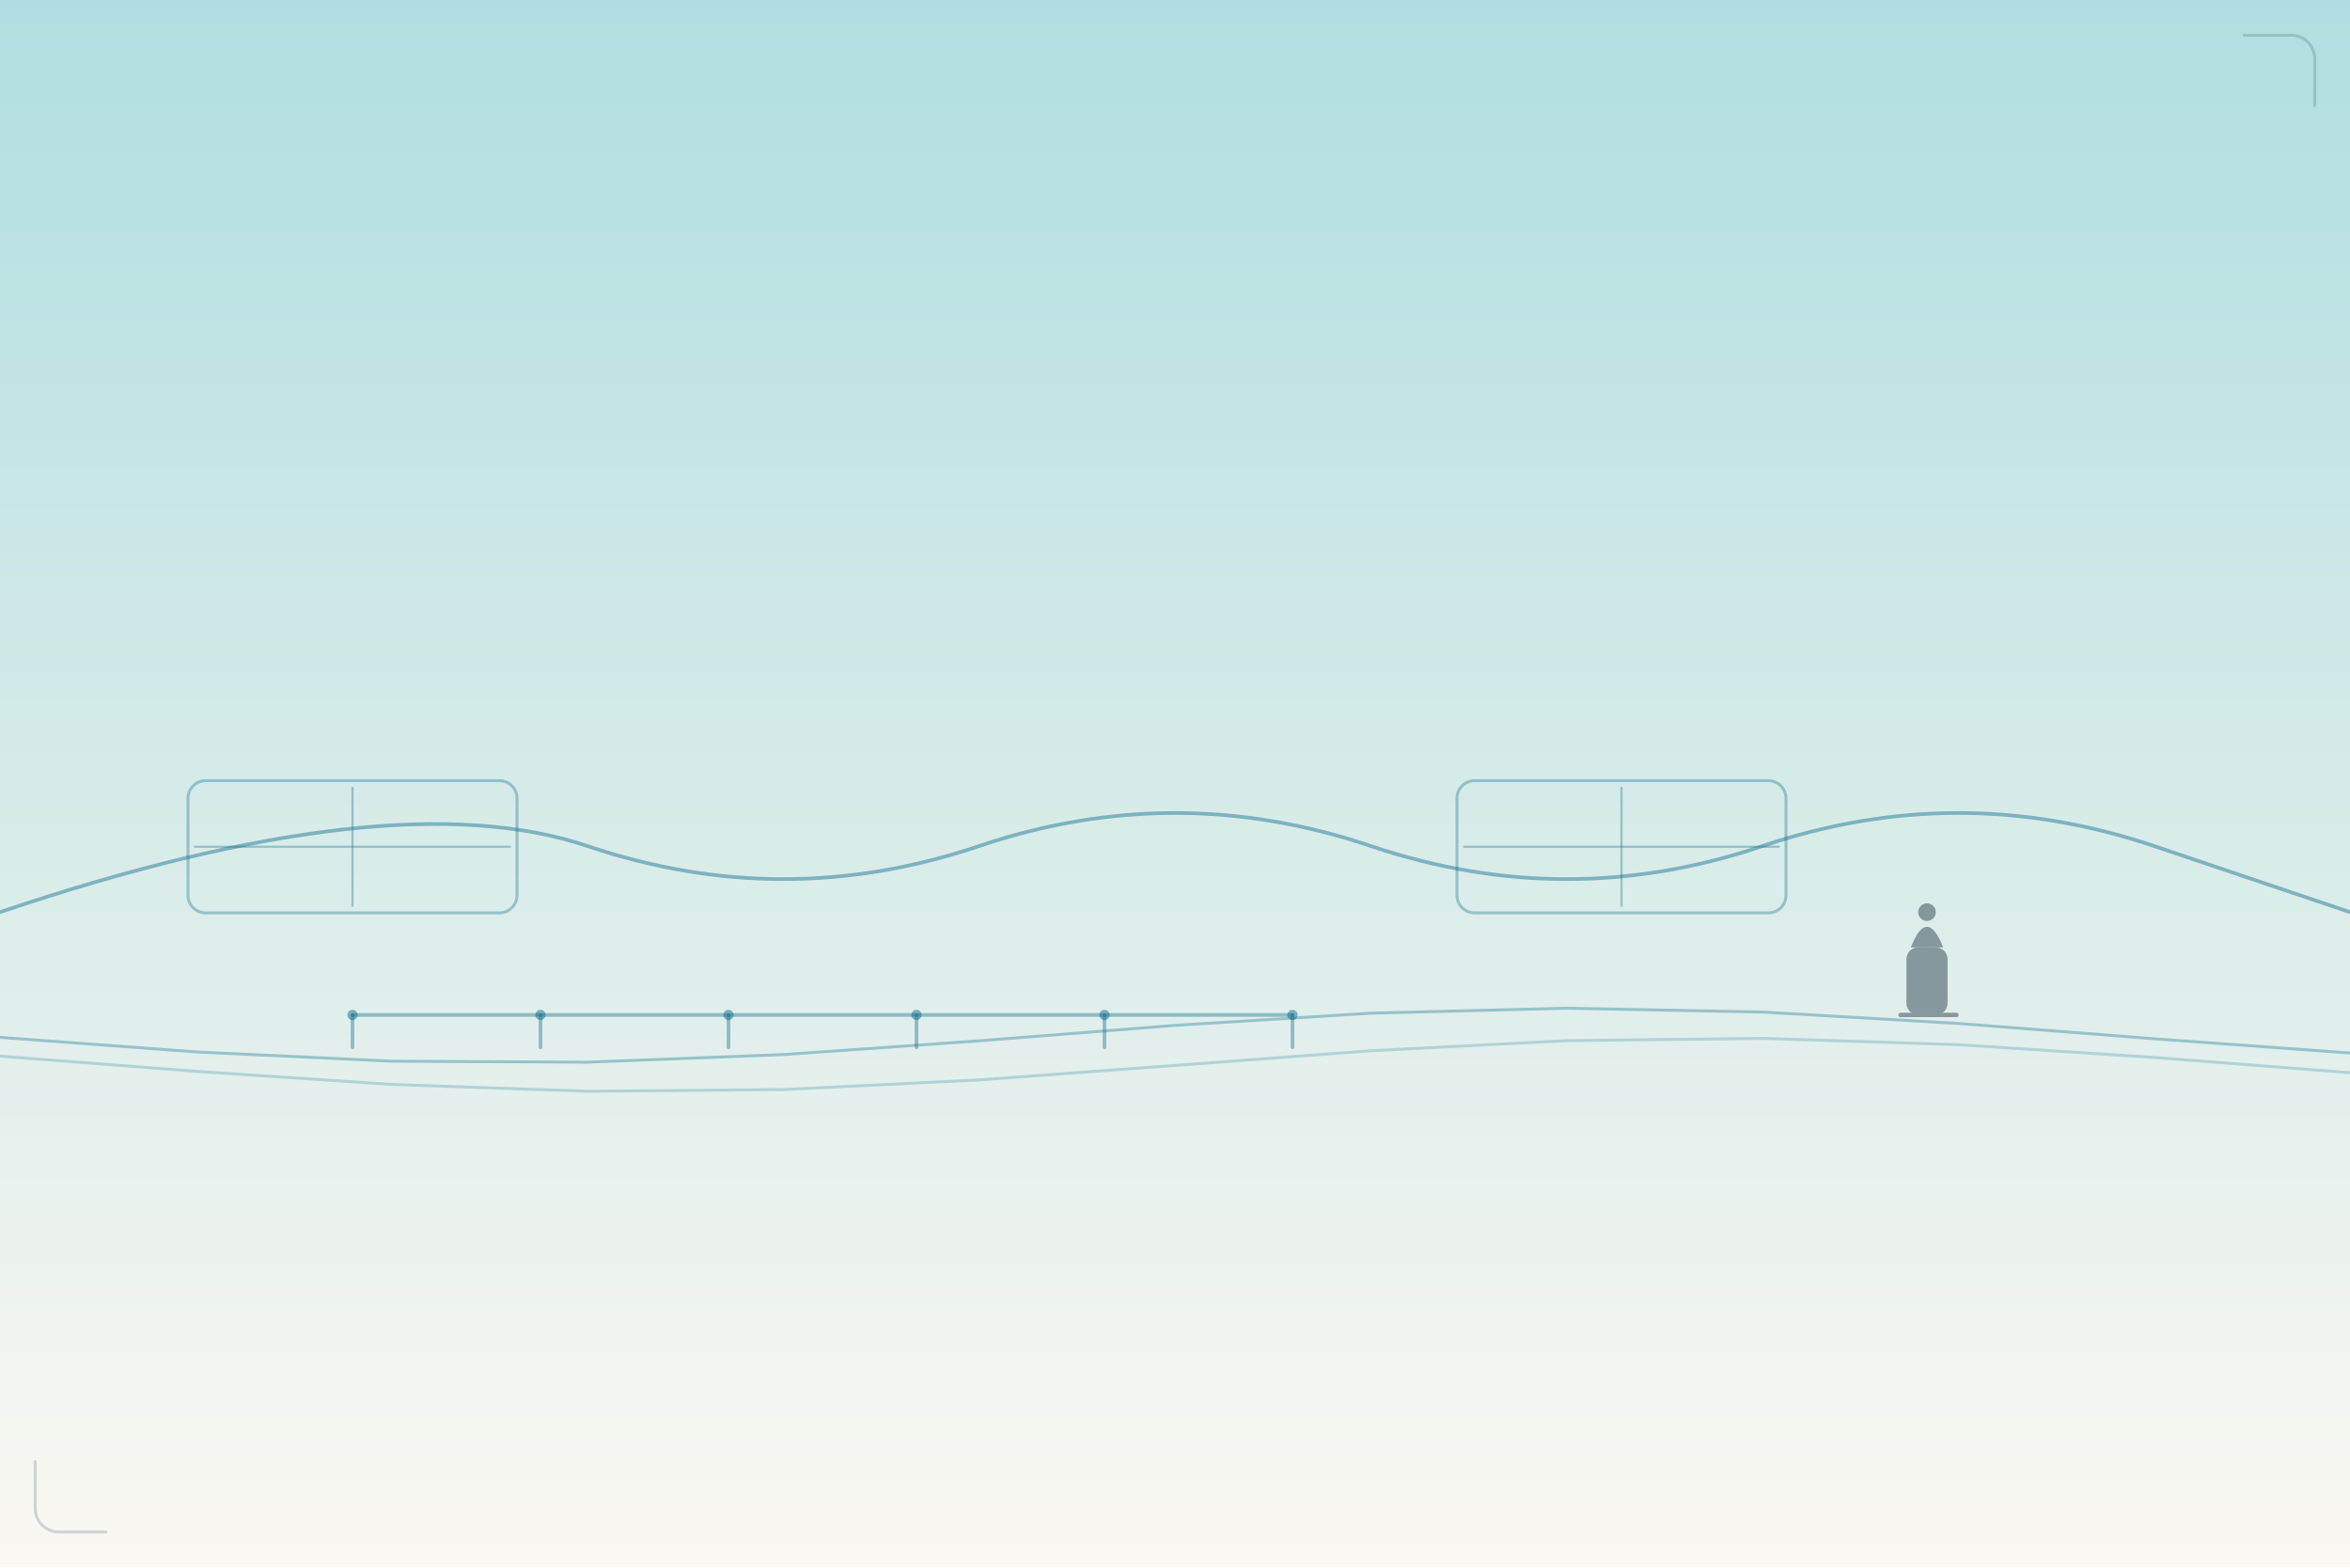
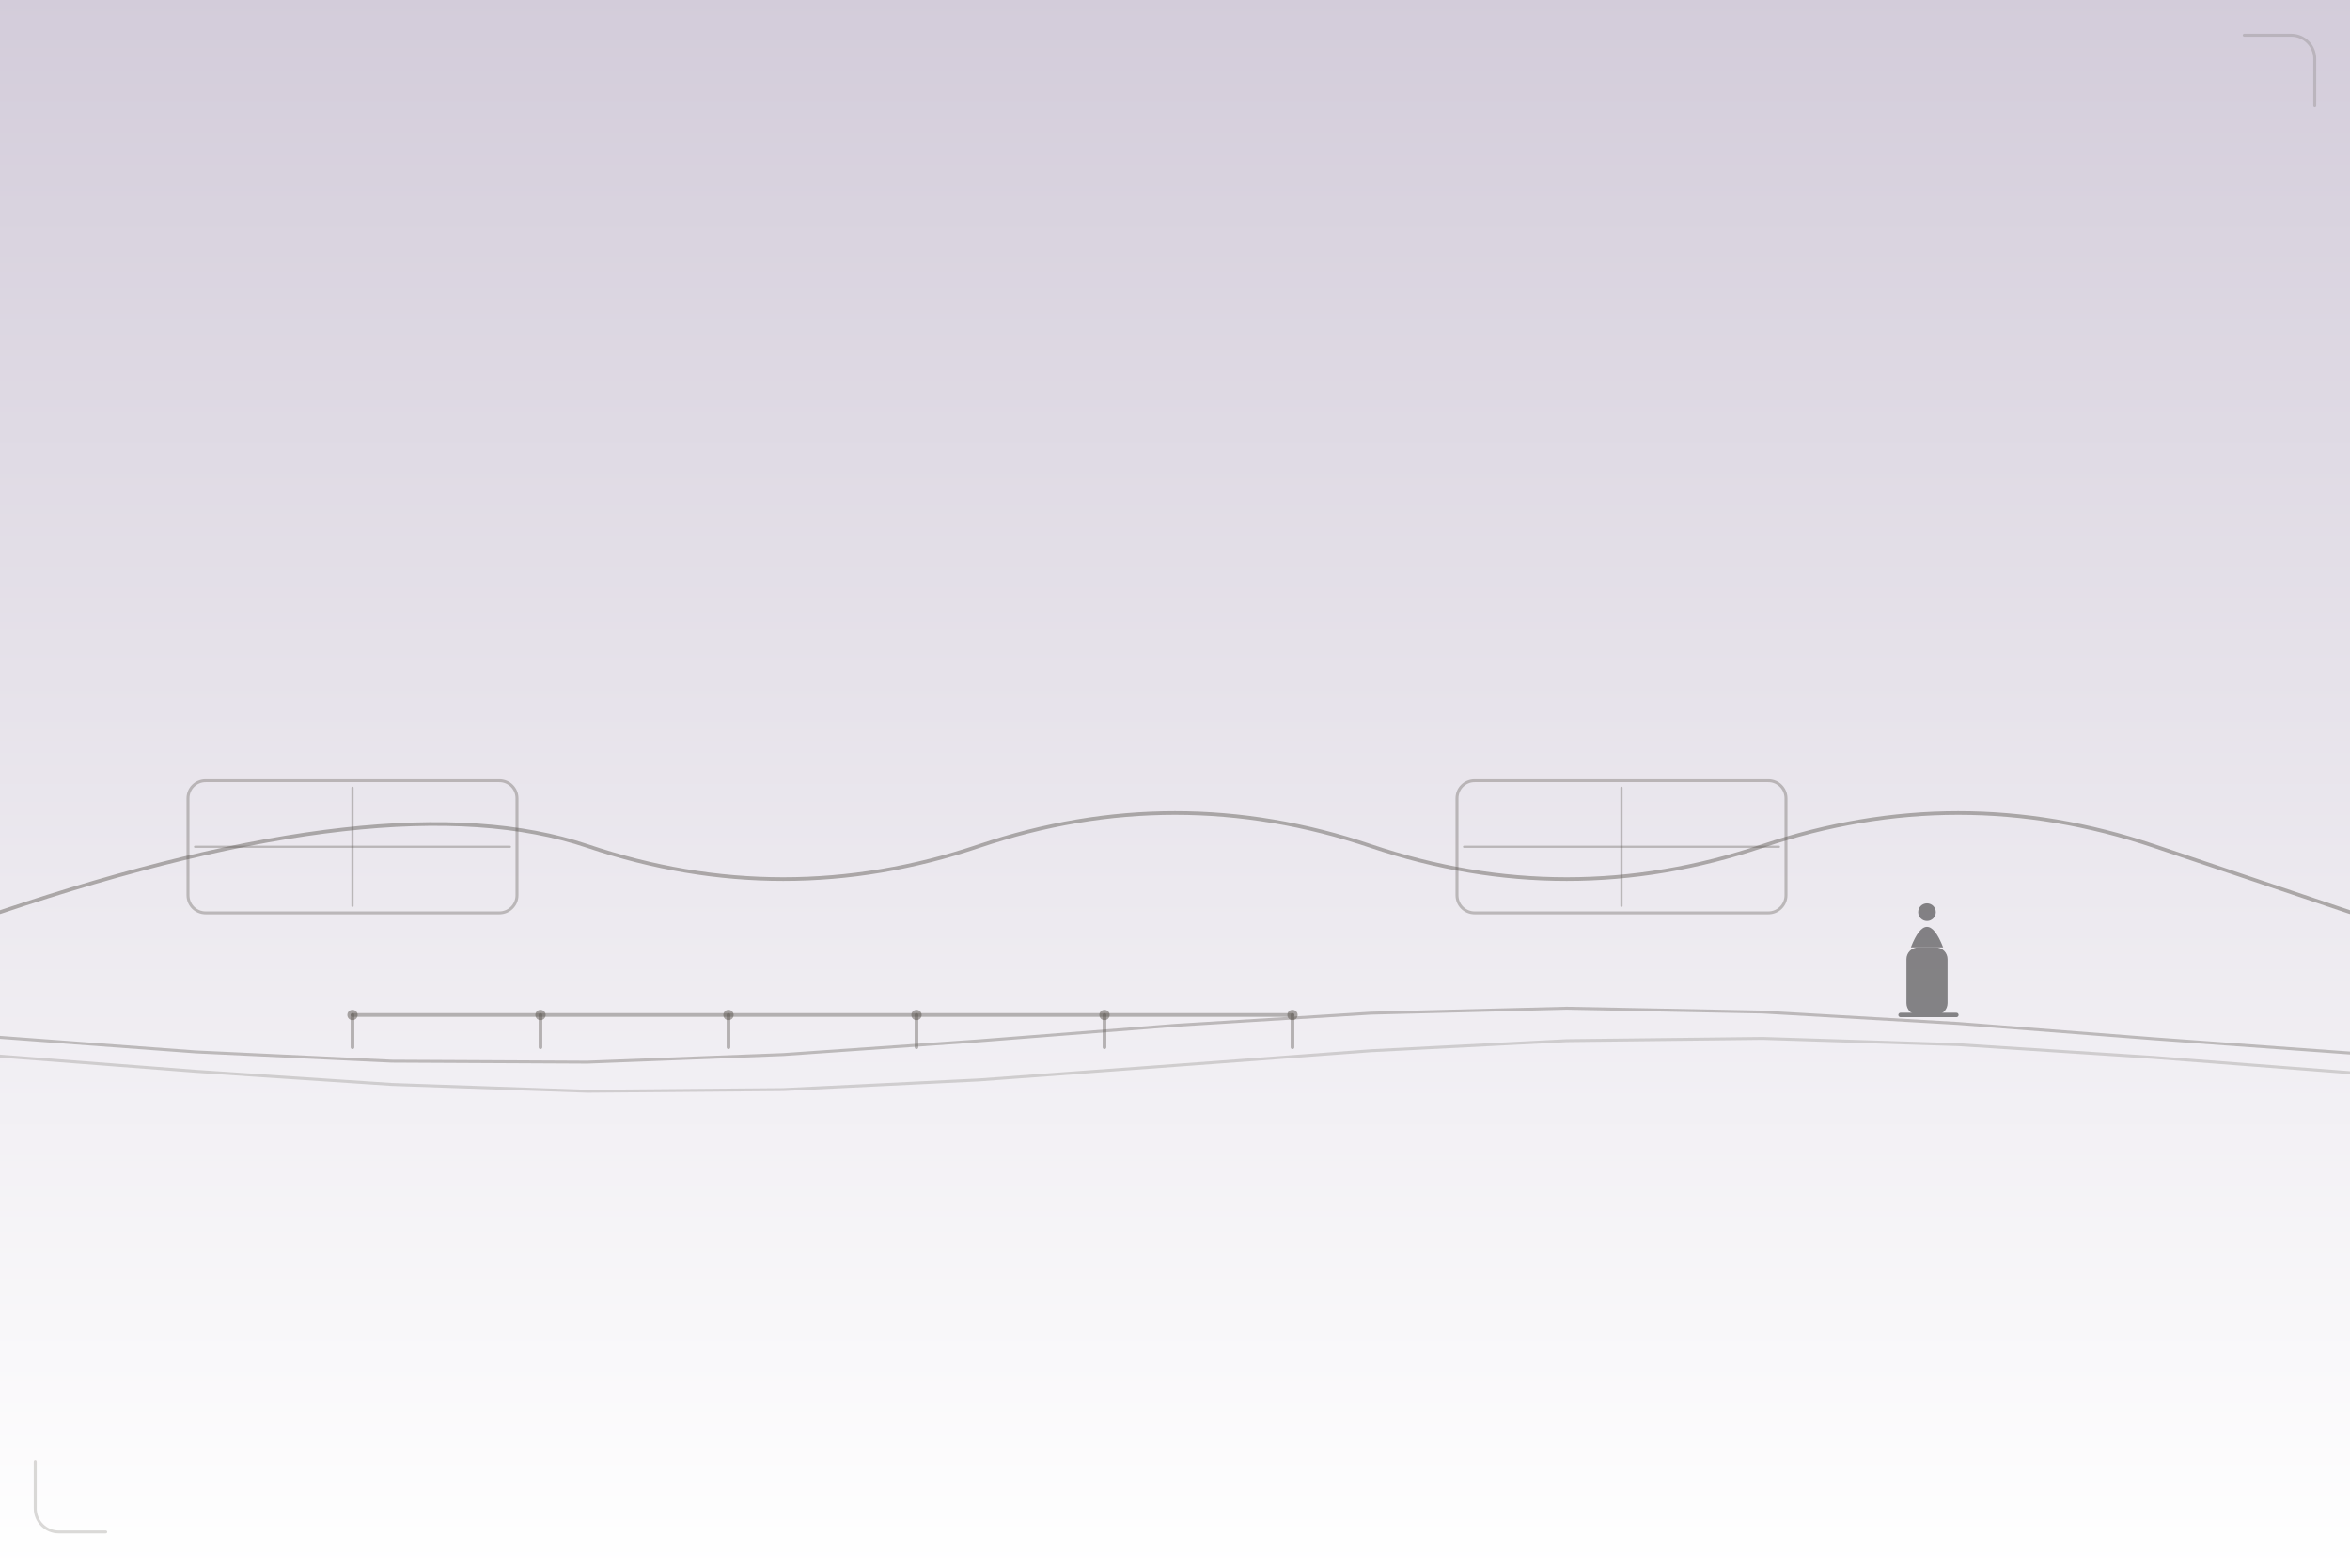
<svg xmlns="http://www.w3.org/2000/svg" viewBox="0 0 1600 1067" width="1600" height="1067" role="img" aria-label="waterfront-manor-exterior">
  <defs>
    <linearGradient id="g13" x1="0" y1="0" x2="0" y2="1">
-       <stop offset="0" stop-color="#B0DEE0" stop-opacity="1" />
-       <stop offset="1" stop-color="#FBF8F2" stop-opacity="1" />
+       <stop offset="0" stop-color="#D3CCDA" stop-opacity="1" />
+       <stop offset="1" stop-color="#FFFFFF" stop-opacity="1" />
    </linearGradient>
  </defs>
  <rect width="1600" height="1067" fill="url(#g13)" />
-   <path d="M0,621 Q266.7,531 400,576 Q533.3,621 666.65,576 Q800,531 933.35,576 Q1066.7,621 1200,576 Q1333.3,531 1466.65,576 Q1600,621 1600,621" fill="none" stroke="#0F6E8C" stroke-opacity="0.45" stroke-width="2.5" stroke-linecap="round" />
-   <rect x="128" y="531.5" width="224" height="90" rx="12" fill="none" stroke="#0F6E8C" stroke-opacity="0.34" stroke-width="2" />
-   <line x1="240" y1="536.3" x2="240" y2="616.7" stroke="#0F6E8C" stroke-opacity="0.34" stroke-width="1.5" stroke-linecap="round" />
-   <line x1="132.8" y1="576.5" x2="347.2" y2="576.5" stroke="#0F6E8C" stroke-opacity="0.34" stroke-width="1.5" stroke-linecap="round" />
-   <rect x="992" y="531.5" width="224" height="90" rx="12" fill="none" stroke="#0F6E8C" stroke-opacity="0.34" stroke-width="2" />
-   <line x1="1104" y1="536.3" x2="1104" y2="616.7" stroke="#0F6E8C" stroke-opacity="0.34" stroke-width="1.5" stroke-linecap="round" />
-   <line x1="996.8" y1="576.5" x2="1211.2" y2="576.5" stroke="#0F6E8C" stroke-opacity="0.34" stroke-width="1.5" stroke-linecap="round" />
-   <path d="M0,706.24 L133.33,716.16 L266.67,722.47 L400,723.14 L533.33,717.97 L666.67,708.6 L800,698.08 L933.33,689.79 L1066.67,686.4 L1200,689.02 L1333.33,696.79 L1466.67,707.21 L1600,716.92" fill="none" stroke="#0F6E8C" stroke-opacity="0.35" stroke-width="2" stroke-linecap="round" />
-   <path d="M0,719.03 L133.33,729.37 L266.67,738.3 L400,742.94 L533.33,741.79 L666.67,735.22 L800,725.35 L933.33,715.37 L1066.67,708.5 L1200,706.95 L1333.33,711.22 L1466.67,719.94 L1600,730.29" fill="none" stroke="#0F6E8C" stroke-opacity="0.23" stroke-width="2" stroke-linecap="round" />
-   <line x1="240" y1="691" x2="880" y2="691" stroke="#0F6E8C" stroke-opacity="0.4" stroke-width="2.5" stroke-linecap="round" />
-   <line x1="240" y1="691" x2="240" y2="713" stroke="#0F6E8C" stroke-opacity="0.4" stroke-width="2.5" stroke-linecap="round" />
-   <circle cx="240" cy="691" r="3.5" fill="#0F6E8C" fill-opacity="0.5" />
-   <line x1="368" y1="691" x2="368" y2="713" stroke="#0F6E8C" stroke-opacity="0.4" stroke-width="2.5" stroke-linecap="round" />
-   <circle cx="368" cy="691" r="3.5" fill="#0F6E8C" fill-opacity="0.5" />
-   <line x1="496" y1="691" x2="496" y2="713" stroke="#0F6E8C" stroke-opacity="0.4" stroke-width="2.5" stroke-linecap="round" />
-   <circle cx="496" cy="691" r="3.5" fill="#0F6E8C" fill-opacity="0.5" />
-   <line x1="624" y1="691" x2="624" y2="713" stroke="#0F6E8C" stroke-opacity="0.4" stroke-width="2.5" stroke-linecap="round" />
-   <circle cx="624" cy="691" r="3.5" fill="#0F6E8C" fill-opacity="0.5" />
-   <line x1="752" y1="691" x2="752" y2="713" stroke="#0F6E8C" stroke-opacity="0.4" stroke-width="2.5" stroke-linecap="round" />
-   <circle cx="752" cy="691" r="3.5" fill="#0F6E8C" fill-opacity="0.5" />
-   <line x1="880" y1="691" x2="880" y2="713" stroke="#0F6E8C" stroke-opacity="0.4" stroke-width="2.5" stroke-linecap="round" />
-   <circle cx="880" cy="691" r="3.5" fill="#0F6E8C" fill-opacity="0.5" />
+   <path d="M0,621 Q266.7,531 400,576 Q533.3,621 666.65,576 Q800,531 933.35,576 Q1066.7,621 1200,576 Q1333.3,531 1466.65,576 Q1600,621 1600,621" fill="none" stroke="#5C5751" stroke-opacity="0.45" stroke-width="2.5" stroke-linecap="round" />
+   <rect x="128" y="531.5" width="224" height="90" rx="12" fill="none" stroke="#5C5751" stroke-opacity="0.34" stroke-width="2" />
+   <line x1="240" y1="536.3" x2="240" y2="616.7" stroke="#5C5751" stroke-opacity="0.34" stroke-width="1.5" stroke-linecap="round" />
+   <line x1="132.8" y1="576.5" x2="347.2" y2="576.5" stroke="#5C5751" stroke-opacity="0.34" stroke-width="1.5" stroke-linecap="round" />
+   <rect x="992" y="531.5" width="224" height="90" rx="12" fill="none" stroke="#5C5751" stroke-opacity="0.34" stroke-width="2" />
+   <line x1="1104" y1="536.3" x2="1104" y2="616.7" stroke="#5C5751" stroke-opacity="0.34" stroke-width="1.5" stroke-linecap="round" />
+   <line x1="996.8" y1="576.5" x2="1211.2" y2="576.5" stroke="#5C5751" stroke-opacity="0.34" stroke-width="1.5" stroke-linecap="round" />
+   <path d="M0,706.24 L133.33,716.16 L266.67,722.47 L400,723.14 L533.33,717.97 L666.67,708.6 L800,698.08 L933.33,689.79 L1066.67,686.4 L1200,689.02 L1333.33,696.79 L1466.67,707.21 L1600,716.92" fill="none" stroke="#5C5751" stroke-opacity="0.35" stroke-width="2" stroke-linecap="round" />
+   <path d="M0,719.03 L133.33,729.37 L266.67,738.3 L400,742.94 L533.33,741.79 L666.67,735.22 L800,725.35 L933.33,715.37 L1066.67,708.5 L1200,706.95 L1333.33,711.22 L1466.67,719.94 L1600,730.29" fill="none" stroke="#5C5751" stroke-opacity="0.23" stroke-width="2" stroke-linecap="round" />
+   <line x1="240" y1="691" x2="880" y2="691" stroke="#5C5751" stroke-opacity="0.4" stroke-width="2.5" stroke-linecap="round" />
+   <line x1="240" y1="691" x2="240" y2="713" stroke="#5C5751" stroke-opacity="0.4" stroke-width="2.5" stroke-linecap="round" />
+   <circle cx="240" cy="691" r="3.5" fill="#5C5751" fill-opacity="0.5" />
+   <line x1="368" y1="691" x2="368" y2="713" stroke="#5C5751" stroke-opacity="0.4" stroke-width="2.5" stroke-linecap="round" />
+   <circle cx="368" cy="691" r="3.5" fill="#5C5751" fill-opacity="0.5" />
+   <line x1="496" y1="691" x2="496" y2="713" stroke="#5C5751" stroke-opacity="0.4" stroke-width="2.5" stroke-linecap="round" />
+   <circle cx="496" cy="691" r="3.5" fill="#5C5751" fill-opacity="0.5" />
+   <line x1="624" y1="691" x2="624" y2="713" stroke="#5C5751" stroke-opacity="0.4" stroke-width="2.5" stroke-linecap="round" />
+   <circle cx="624" cy="691" r="3.5" fill="#5C5751" fill-opacity="0.5" />
+   <line x1="752" y1="691" x2="752" y2="713" stroke="#5C5751" stroke-opacity="0.4" stroke-width="2.5" stroke-linecap="round" />
+   <circle cx="752" cy="691" r="3.5" fill="#5C5751" fill-opacity="0.5" />
+   <line x1="880" y1="691" x2="880" y2="713" stroke="#5C5751" stroke-opacity="0.4" stroke-width="2.5" stroke-linecap="round" />
+   <circle cx="880" cy="691" r="3.5" fill="#5C5751" fill-opacity="0.5" />
  <g transform="translate(1312 651) scale(1)" opacity="0.45">
-     <rect x="-14" y="-6" width="28" height="46" rx="8" fill="#1B2E3D" />
-     <path d="M-11,-6 Q0,-34 11,-6" fill="#1B2E3D" />
-     <circle cx="0" cy="-30" r="6" fill="#1B2E3D" />
-     <line x1="-18" y1="40" x2="20" y2="40" stroke="#1B2E3D" stroke-width="3" stroke-linecap="round" />
+     <rect x="-14" y="-6" width="28" height="46" rx="8" fill="#000000" />
+     <path d="M-11,-6 Q0,-34 11,-6" fill="#000000" />
+     <circle cx="0" cy="-30" r="6" fill="#000000" />
+     <line x1="-18" y1="40" x2="20" y2="40" stroke="#000000" stroke-width="3" stroke-linecap="round" />
  </g>
-   <path d="M24,995 L24,1027 A16,16 0 0 0 40,1043 L72,1043" fill="none" stroke="#3C5A68" stroke-opacity="0.22" stroke-width="2" stroke-linecap="round" />
-   <path d="M1528,24 L1560,24 A16,16 0 0 1 1576,40 L1576,72" fill="none" stroke="#3C5A68" stroke-opacity="0.22" stroke-width="2" stroke-linecap="round" />
+   <path d="M24,995 L24,1027 A16,16 0 0 0 40,1043 L72,1043" fill="none" stroke="#5C5751" stroke-opacity="0.22" stroke-width="2" stroke-linecap="round" />
+   <path d="M1528,24 L1560,24 A16,16 0 0 1 1576,40 L1576,72" fill="none" stroke="#5C5751" stroke-opacity="0.22" stroke-width="2" stroke-linecap="round" />
</svg>
